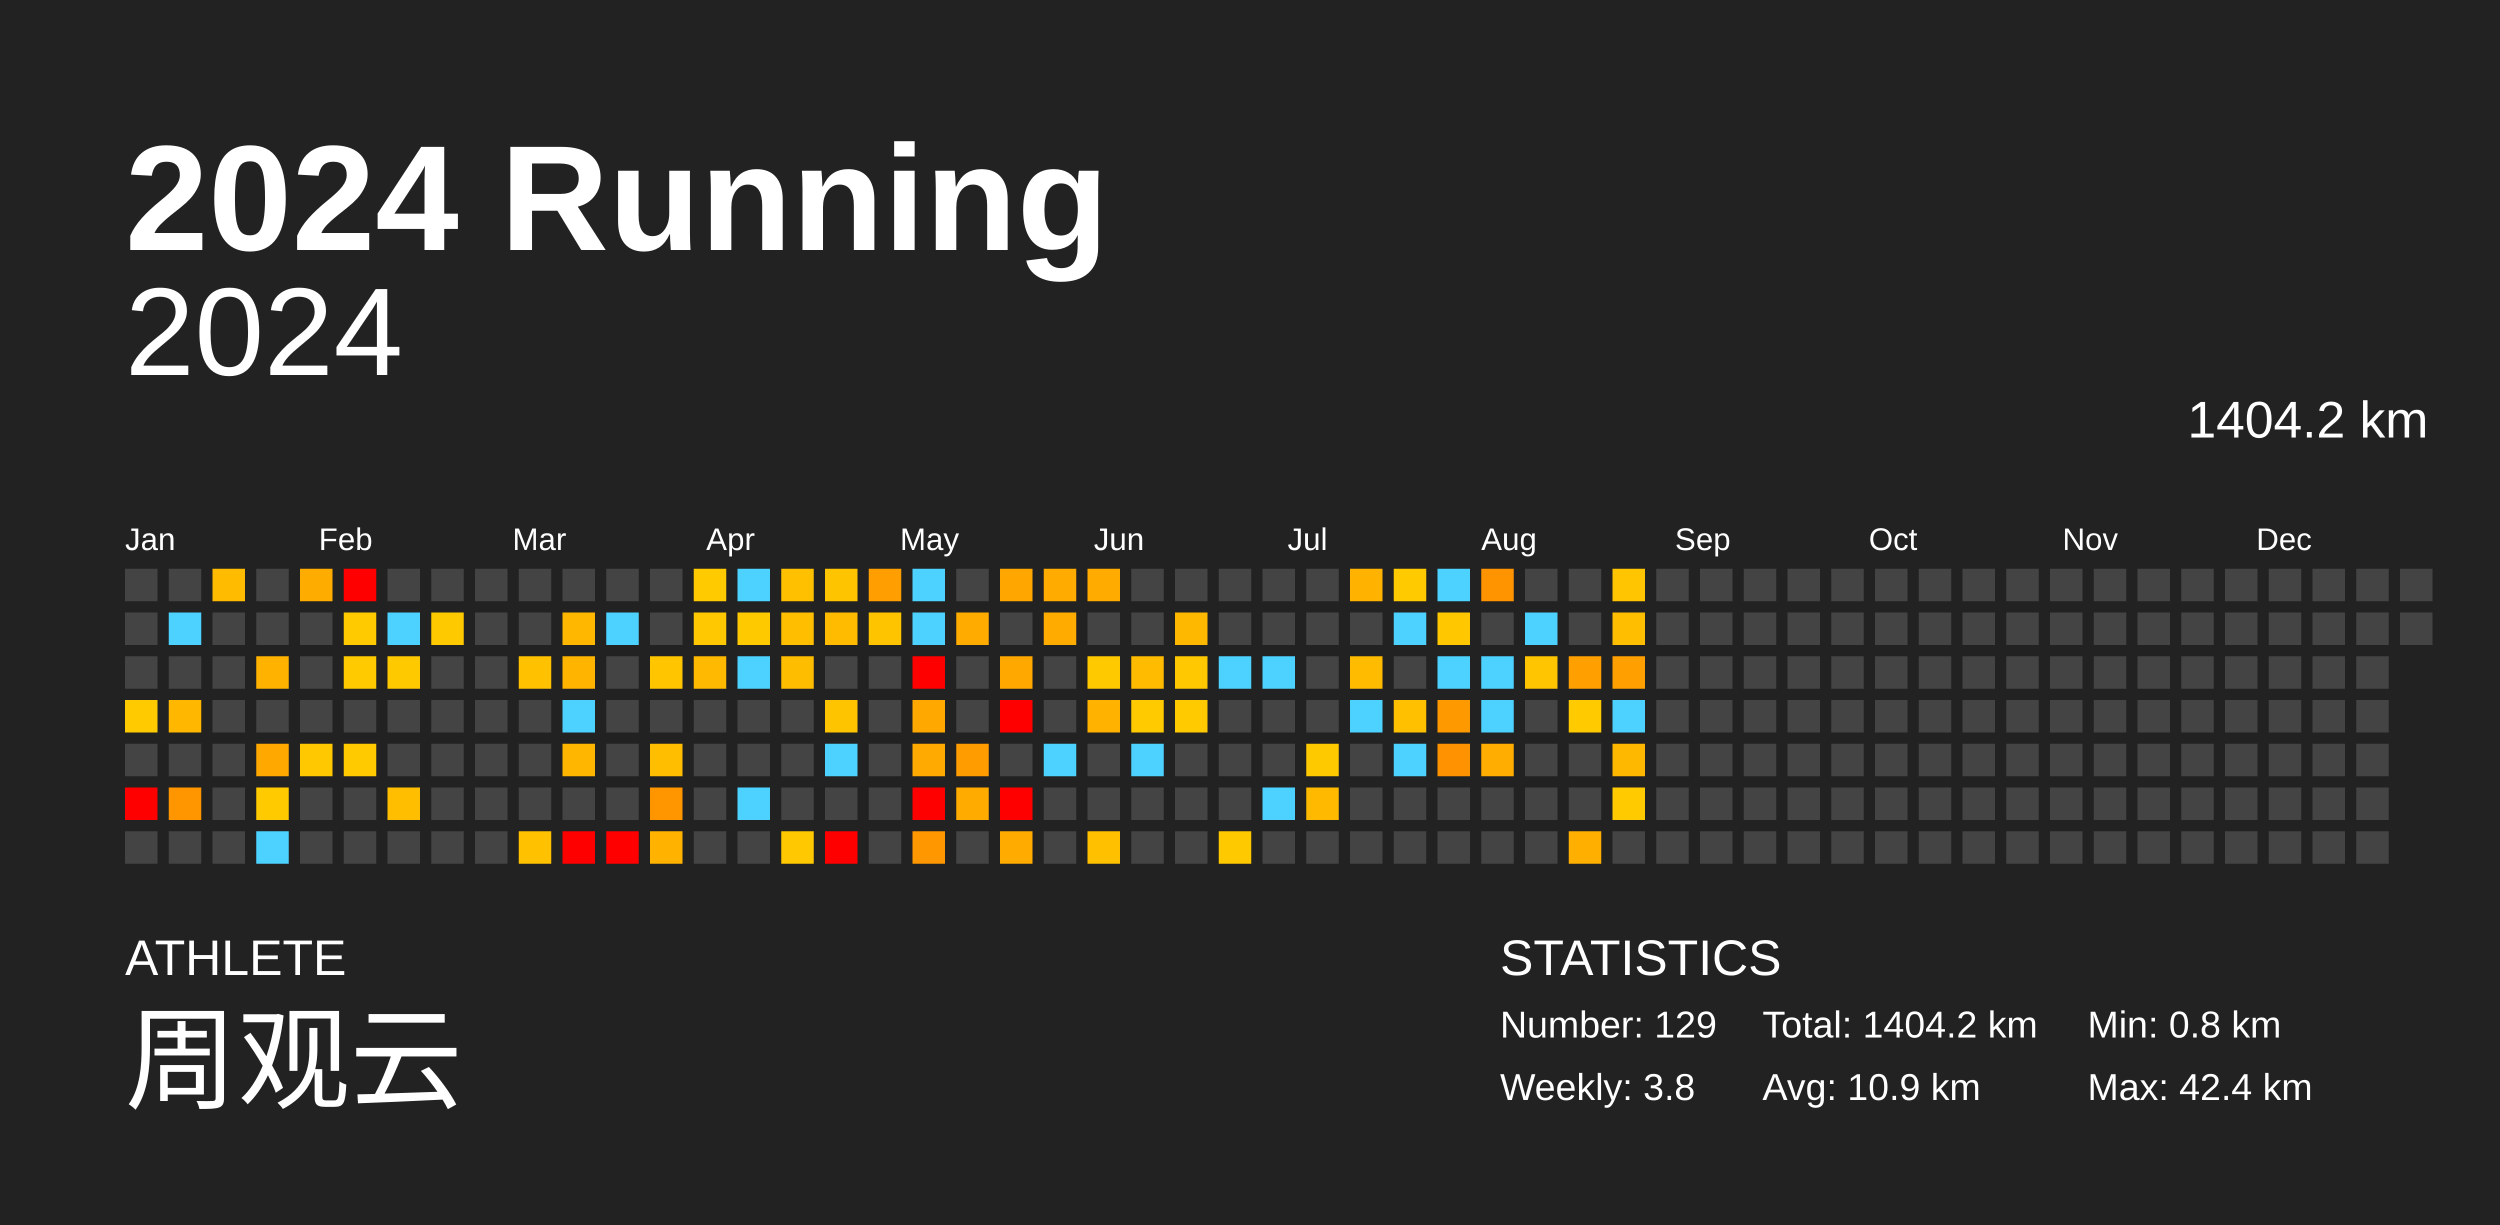
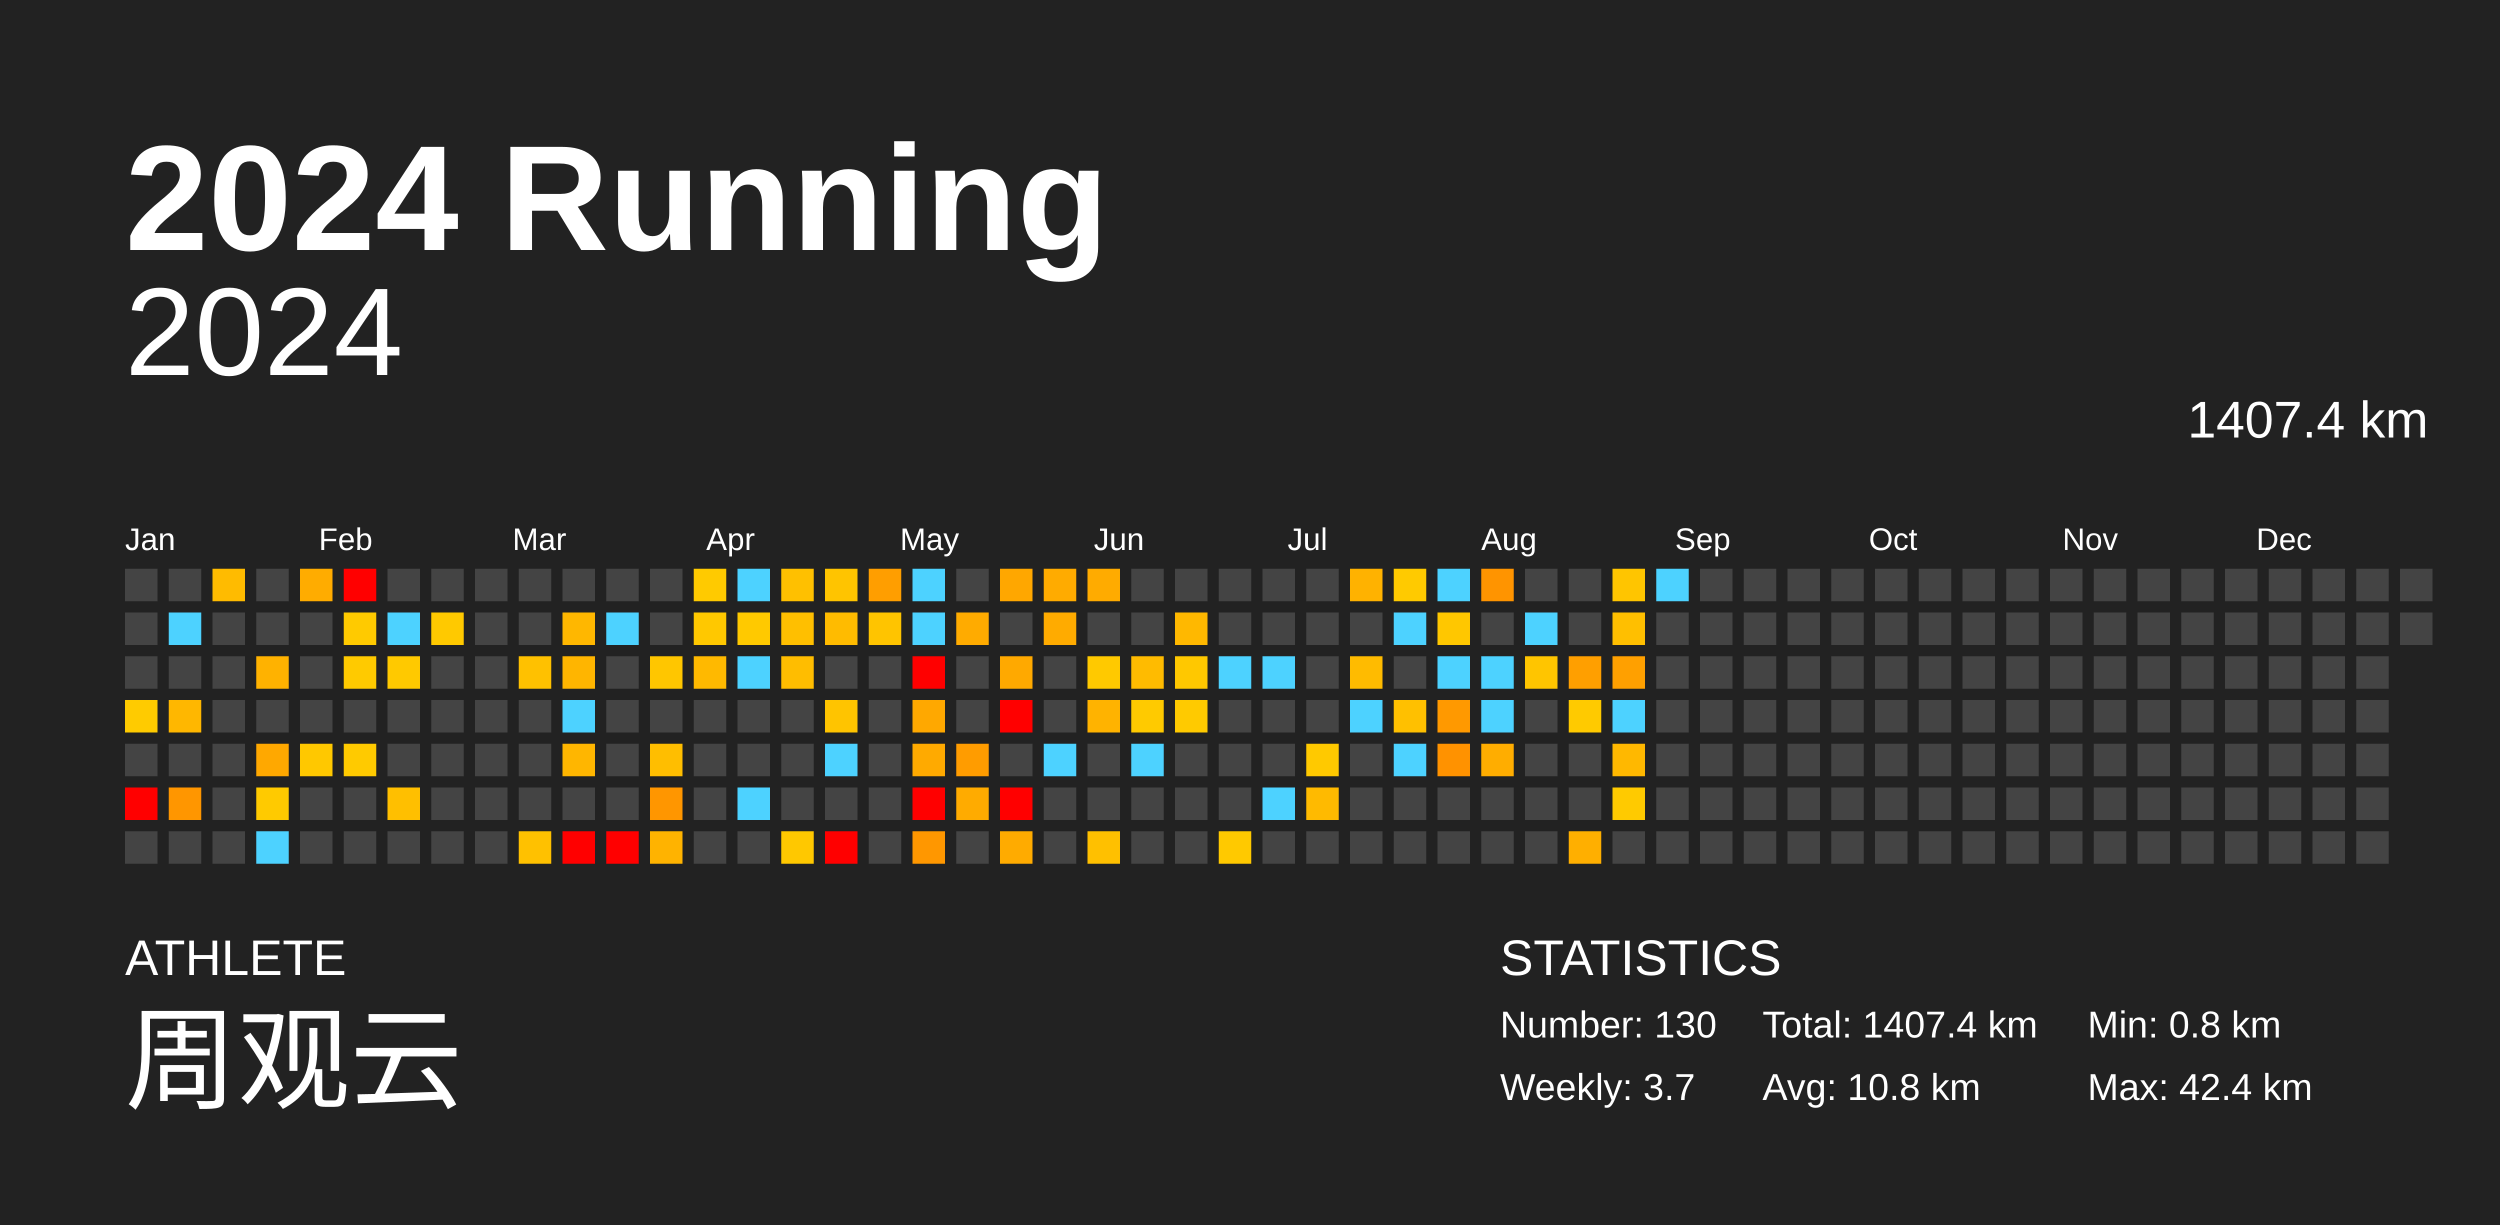
<svg xmlns="http://www.w3.org/2000/svg" baseProfile="full" height="98mm" version="1.1" viewBox="0,0,200,98" width="200mm">
  <defs />
  <rect fill="#222222" height="98" width="200" x="0" y="0" />
  <text fill="#FFFFFF" style="font-size:12px; font-family:Arial; font-weight:bold;" x="10" y="20">2024 Running</text>
  <text fill="#FFFFFF" style="font-size:4px; font-family:Arial" x="10" y="78">ATHLETE</text>
  <text fill="#FFFFFF" style="font-size:9px; font-family:Arial" x="10" y="88">周观云</text>
  <text fill="#FFFFFF" style="font-size:4px; font-family:Arial" x="120" y="78">STATISTICS</text>
-   <text fill="#FFFFFF" style="font-size:3px; font-family:Arial" x="120" y="83">Number: 129</text>
-   <text fill="#FFFFFF" style="font-size:3px; font-family:Arial" x="120" y="88">Weekly: 3.8</text>
-   <text fill="#FFFFFF" style="font-size:3px; font-family:Arial" x="141" y="83">Total: 1404.2 km</text>
-   <text fill="#FFFFFF" style="font-size:3px; font-family:Arial" x="141" y="88">Avg: 10.9 km</text>
+   <text fill="#FFFFFF" style="font-size:3px; font-family:Arial" x="120" y="83">Number: 130</text>
+   <text fill="#FFFFFF" style="font-size:3px; font-family:Arial" x="120" y="88">Weekly: 3.7</text>
+   <text fill="#FFFFFF" style="font-size:3px; font-family:Arial" x="141" y="83">Total: 1407.4 km</text>
+   <text fill="#FFFFFF" style="font-size:3px; font-family:Arial" x="141" y="88">Avg: 10.8 km</text>
  <text fill="#FFFFFF" style="font-size:3px; font-family:Arial" x="167" y="83">Min: 0.8 km</text>
  <text fill="#FFFFFF" style="font-size:3px; font-family:Arial" x="167" y="88">Max: 42.4 km</text>
  <text alignment-baseline="hanging" fill="#FFFFFF" style="font-size:10.0px; font-family:Arial;" x="10" y="30">2024</text>
-   <text alignment-baseline="hanging" fill="#FFFFFF" style="font-size:4.125px; font-family:Arial;" x="175" y="35">1404.2 km</text>
+   <text alignment-baseline="hanging" fill="#FFFFFF" style="font-size:4.125px; font-family:Arial;" x="175" y="35">1407.4 km</text>
  <text fill="#FFFFFF" style="font-size:2.5px; font-family:Arial" x="10.0" y="44">Jan</text>
  <text fill="#FFFFFF" style="font-size:2.5px; font-family:Arial" x="25.5" y="44">Feb</text>
  <text fill="#FFFFFF" style="font-size:2.5px; font-family:Arial" x="41.0" y="44">Mar</text>
  <text fill="#FFFFFF" style="font-size:2.5px; font-family:Arial" x="56.5" y="44">Apr</text>
  <text fill="#FFFFFF" style="font-size:2.5px; font-family:Arial" x="72.0" y="44">May</text>
  <text fill="#FFFFFF" style="font-size:2.5px; font-family:Arial" x="87.5" y="44">Jun</text>
  <text fill="#FFFFFF" style="font-size:2.5px; font-family:Arial" x="103.0" y="44">Jul</text>
  <text fill="#FFFFFF" style="font-size:2.5px; font-family:Arial" x="118.5" y="44">Aug</text>
  <text fill="#FFFFFF" style="font-size:2.5px; font-family:Arial" x="134.0" y="44">Sep</text>
  <text fill="#FFFFFF" style="font-size:2.5px; font-family:Arial" x="149.5" y="44">Oct</text>
  <text fill="#FFFFFF" style="font-size:2.5px; font-family:Arial" x="165.0" y="44">Nov</text>
  <text fill="#FFFFFF" style="font-size:2.5px; font-family:Arial" x="180.5" y="44">Dec</text>
  <rect fill="#444444" height="2.6" width="2.6" x="10.0" y="45.5" />
  <rect fill="#444444" height="2.6" width="2.6" x="10.0" y="49.0" />
  <rect fill="#444444" height="2.6" width="2.6" x="10.0" y="52.5" />
  <rect fill="#ffcb00" height="2.6" width="2.6" x="10.0" y="56.0" />
  <rect fill="#444444" height="2.6" width="2.6" x="10.0" y="59.5" />
  <rect fill="red" height="2.6" width="2.6" x="10.0" y="63.0" />
  <rect fill="#444444" height="2.6" width="2.6" x="10.0" y="66.5" />
  <rect fill="#444444" height="2.6" width="2.6" x="13.5" y="45.5" />
  <rect fill="#4dd2ff" height="2.6" width="2.6" x="13.5" y="49.0" />
  <rect fill="#444444" height="2.6" width="2.6" x="13.5" y="52.5" />
  <rect fill="#ffb700" height="2.6" width="2.6" x="13.5" y="56.0" />
  <rect fill="#444444" height="2.6" width="2.6" x="13.5" y="59.5" />
  <rect fill="#ff9600" height="2.6" width="2.6" x="13.5" y="63.0" />
  <rect fill="#444444" height="2.6" width="2.6" x="13.5" y="66.5" />
  <rect fill="#ffbb00" height="2.6" width="2.6" x="17.0" y="45.5" />
  <rect fill="#444444" height="2.6" width="2.6" x="17.0" y="49.0" />
  <rect fill="#444444" height="2.6" width="2.6" x="17.0" y="52.5" />
  <rect fill="#444444" height="2.6" width="2.6" x="17.0" y="56.0" />
  <rect fill="#444444" height="2.6" width="2.6" x="17.0" y="59.5" />
  <rect fill="#444444" height="2.6" width="2.6" x="17.0" y="63.0" />
  <rect fill="#444444" height="2.6" width="2.6" x="17.0" y="66.5" />
  <rect fill="#444444" height="2.6" width="2.6" x="20.5" y="45.5" />
  <rect fill="#444444" height="2.6" width="2.6" x="20.5" y="49.0" />
  <rect fill="#ffb200" height="2.6" width="2.6" x="20.5" y="52.5" />
  <rect fill="#444444" height="2.6" width="2.6" x="20.5" y="56.0" />
  <rect fill="#ffa800" height="2.6" width="2.6" x="20.5" y="59.5" />
  <rect fill="#ffca00" height="2.6" width="2.6" x="20.5" y="63.0" />
  <rect fill="#4dd2ff" height="2.6" width="2.6" x="20.5" y="66.5" />
  <rect fill="#ffac00" height="2.6" width="2.6" x="24.0" y="45.5" />
  <rect fill="#444444" height="2.6" width="2.6" x="24.0" y="49.0" />
  <rect fill="#444444" height="2.6" width="2.6" x="24.0" y="52.5" />
  <rect fill="#444444" height="2.6" width="2.6" x="24.0" y="56.0" />
  <rect fill="#ffc800" height="2.6" width="2.6" x="24.0" y="59.5" />
  <rect fill="#444444" height="2.6" width="2.6" x="24.0" y="63.0" />
  <rect fill="#444444" height="2.6" width="2.6" x="24.0" y="66.5" />
  <rect fill="red" height="2.6" width="2.6" x="27.5" y="45.5" />
  <rect fill="#ffca00" height="2.6" width="2.6" x="27.5" y="49.0" />
  <rect fill="#ffca00" height="2.6" width="2.6" x="27.5" y="52.5" />
  <rect fill="#444444" height="2.6" width="2.6" x="27.5" y="56.0" />
  <rect fill="#ffca00" height="2.6" width="2.6" x="27.5" y="59.5" />
  <rect fill="#444444" height="2.6" width="2.6" x="27.5" y="63.0" />
  <rect fill="#444444" height="2.6" width="2.6" x="27.5" y="66.5" />
  <rect fill="#444444" height="2.6" width="2.6" x="31.0" y="45.5" />
  <rect fill="#4dd2ff" height="2.6" width="2.6" x="31.0" y="49.0" />
  <rect fill="#ffc900" height="2.6" width="2.6" x="31.0" y="52.5" />
  <rect fill="#444444" height="2.6" width="2.6" x="31.0" y="56.0" />
  <rect fill="#444444" height="2.6" width="2.6" x="31.0" y="59.5" />
  <rect fill="#ffbf00" height="2.6" width="2.6" x="31.0" y="63.0" />
  <rect fill="#444444" height="2.6" width="2.6" x="31.0" y="66.5" />
  <rect fill="#444444" height="2.6" width="2.6" x="34.5" y="45.5" />
  <rect fill="#ffc900" height="2.6" width="2.6" x="34.5" y="49.0" />
  <rect fill="#444444" height="2.6" width="2.6" x="34.5" y="52.5" />
  <rect fill="#444444" height="2.6" width="2.6" x="34.5" y="56.0" />
  <rect fill="#444444" height="2.6" width="2.6" x="34.5" y="59.5" />
  <rect fill="#444444" height="2.6" width="2.6" x="34.5" y="63.0" />
  <rect fill="#444444" height="2.6" width="2.6" x="34.5" y="66.5" />
  <rect fill="#444444" height="2.6" width="2.6" x="38.0" y="45.5" />
  <rect fill="#444444" height="2.6" width="2.6" x="38.0" y="49.0" />
  <rect fill="#444444" height="2.6" width="2.6" x="38.0" y="52.5" />
  <rect fill="#444444" height="2.6" width="2.6" x="38.0" y="56.0" />
  <rect fill="#444444" height="2.6" width="2.6" x="38.0" y="59.5" />
  <rect fill="#444444" height="2.6" width="2.6" x="38.0" y="63.0" />
  <rect fill="#444444" height="2.6" width="2.6" x="38.0" y="66.5" />
  <rect fill="#444444" height="2.6" width="2.6" x="41.5" y="45.5" />
  <rect fill="#444444" height="2.6" width="2.6" x="41.5" y="49.0" />
  <rect fill="#ffc100" height="2.6" width="2.6" x="41.5" y="52.5" />
  <rect fill="#444444" height="2.6" width="2.6" x="41.5" y="56.0" />
  <rect fill="#444444" height="2.6" width="2.6" x="41.5" y="59.5" />
  <rect fill="#444444" height="2.6" width="2.6" x="41.5" y="63.0" />
  <rect fill="#ffc100" height="2.6" width="2.6" x="41.5" y="66.5" />
  <rect fill="#444444" height="2.6" width="2.6" x="45.0" y="45.5" />
  <rect fill="#ffb700" height="2.6" width="2.6" x="45.0" y="49.0" />
  <rect fill="#ffb500" height="2.6" width="2.6" x="45.0" y="52.5" />
  <rect fill="#4dd2ff" height="2.6" width="2.6" x="45.0" y="56.0" />
  <rect fill="#ffb600" height="2.6" width="2.6" x="45.0" y="59.5" />
  <rect fill="#444444" height="2.6" width="2.6" x="45.0" y="63.0" />
  <rect fill="red" height="2.6" width="2.6" x="45.0" y="66.5" />
  <rect fill="#444444" height="2.6" width="2.6" x="48.5" y="45.5" />
  <rect fill="#4dd2ff" height="2.6" width="2.6" x="48.5" y="49.0" />
  <rect fill="#444444" height="2.6" width="2.6" x="48.5" y="52.5" />
  <rect fill="#444444" height="2.6" width="2.6" x="48.5" y="56.0" />
  <rect fill="#444444" height="2.6" width="2.6" x="48.5" y="59.5" />
  <rect fill="#444444" height="2.6" width="2.6" x="48.5" y="63.0" />
  <rect fill="red" height="2.6" width="2.6" x="48.5" y="66.5" />
  <rect fill="#444444" height="2.6" width="2.6" x="52.0" y="45.5" />
  <rect fill="#444444" height="2.6" width="2.6" x="52.0" y="49.0" />
  <rect fill="#ffc600" height="2.6" width="2.6" x="52.0" y="52.5" />
  <rect fill="#444444" height="2.6" width="2.6" x="52.0" y="56.0" />
  <rect fill="#ffbe00" height="2.6" width="2.6" x="52.0" y="59.5" />
  <rect fill="#ff9600" height="2.6" width="2.6" x="52.0" y="63.0" />
  <rect fill="#ffb300" height="2.6" width="2.6" x="52.0" y="66.5" />
  <rect fill="#ffca00" height="2.6" width="2.6" x="55.5" y="45.5" />
  <rect fill="#ffc800" height="2.6" width="2.6" x="55.5" y="49.0" />
  <rect fill="#ffb900" height="2.6" width="2.6" x="55.5" y="52.5" />
  <rect fill="#444444" height="2.6" width="2.6" x="55.5" y="56.0" />
  <rect fill="#444444" height="2.6" width="2.6" x="55.5" y="59.5" />
  <rect fill="#444444" height="2.6" width="2.6" x="55.5" y="63.0" />
  <rect fill="#444444" height="2.6" width="2.6" x="55.5" y="66.5" />
  <rect fill="#4dd2ff" height="2.6" width="2.6" x="59.0" y="45.5" />
  <rect fill="#ffc900" height="2.6" width="2.6" x="59.0" y="49.0" />
  <rect fill="#4dd2ff" height="2.6" width="2.6" x="59.0" y="52.5" />
  <rect fill="#444444" height="2.6" width="2.6" x="59.0" y="56.0" />
  <rect fill="#444444" height="2.6" width="2.6" x="59.0" y="59.5" />
  <rect fill="#4dd2ff" height="2.6" width="2.6" x="59.0" y="63.0" />
  <rect fill="#444444" height="2.6" width="2.6" x="59.0" y="66.5" />
  <rect fill="#ffc000" height="2.6" width="2.6" x="62.5" y="45.5" />
  <rect fill="#ffbf00" height="2.6" width="2.6" x="62.5" y="49.0" />
  <rect fill="#ffbd00" height="2.6" width="2.6" x="62.5" y="52.5" />
  <rect fill="#444444" height="2.6" width="2.6" x="62.5" y="56.0" />
  <rect fill="#444444" height="2.6" width="2.6" x="62.5" y="59.5" />
  <rect fill="#444444" height="2.6" width="2.6" x="62.5" y="63.0" />
  <rect fill="#ffc800" height="2.6" width="2.6" x="62.5" y="66.5" />
  <rect fill="#ffc400" height="2.6" width="2.6" x="66.0" y="45.5" />
  <rect fill="#ffbb00" height="2.6" width="2.6" x="66.0" y="49.0" />
  <rect fill="#444444" height="2.6" width="2.6" x="66.0" y="52.5" />
  <rect fill="#ffc400" height="2.6" width="2.6" x="66.0" y="56.0" />
  <rect fill="#4dd2ff" height="2.6" width="2.6" x="66.0" y="59.5" />
  <rect fill="#444444" height="2.6" width="2.6" x="66.0" y="63.0" />
  <rect fill="red" height="2.6" width="2.6" x="66.0" y="66.5" />
  <rect fill="#ff9e00" height="2.6" width="2.6" x="69.5" y="45.5" />
  <rect fill="#ffc400" height="2.6" width="2.6" x="69.5" y="49.0" />
  <rect fill="#444444" height="2.6" width="2.6" x="69.5" y="52.5" />
  <rect fill="#444444" height="2.6" width="2.6" x="69.5" y="56.0" />
  <rect fill="#444444" height="2.6" width="2.6" x="69.5" y="59.5" />
  <rect fill="#444444" height="2.6" width="2.6" x="69.5" y="63.0" />
  <rect fill="#444444" height="2.6" width="2.6" x="69.5" y="66.5" />
  <rect fill="#4dd2ff" height="2.6" width="2.6" x="73.0" y="45.5" />
  <rect fill="#4dd2ff" height="2.6" width="2.6" x="73.0" y="49.0" />
  <rect fill="red" height="2.6" width="2.6" x="73.0" y="52.5" />
  <rect fill="#ffa800" height="2.6" width="2.6" x="73.0" y="56.0" />
  <rect fill="#ffaa00" height="2.6" width="2.6" x="73.0" y="59.5" />
  <rect fill="red" height="2.6" width="2.6" x="73.0" y="63.0" />
  <rect fill="#ff9700" height="2.6" width="2.6" x="73.0" y="66.5" />
  <rect fill="#444444" height="2.6" width="2.6" x="76.5" y="45.5" />
  <rect fill="#ffab00" height="2.6" width="2.6" x="76.5" y="49.0" />
  <rect fill="#444444" height="2.6" width="2.6" x="76.5" y="52.5" />
  <rect fill="#444444" height="2.6" width="2.6" x="76.5" y="56.0" />
  <rect fill="#ff9c00" height="2.6" width="2.6" x="76.5" y="59.5" />
  <rect fill="#ffab00" height="2.6" width="2.6" x="76.5" y="63.0" />
  <rect fill="#444444" height="2.6" width="2.6" x="76.5" y="66.5" />
  <rect fill="#ffa700" height="2.6" width="2.6" x="80.0" y="45.5" />
  <rect fill="#444444" height="2.6" width="2.6" x="80.0" y="49.0" />
  <rect fill="#ffa900" height="2.6" width="2.6" x="80.0" y="52.5" />
  <rect fill="red" height="2.6" width="2.6" x="80.0" y="56.0" />
  <rect fill="#444444" height="2.6" width="2.6" x="80.0" y="59.5" />
  <rect fill="red" height="2.6" width="2.6" x="80.0" y="63.0" />
  <rect fill="#ffab00" height="2.6" width="2.6" x="80.0" y="66.5" />
  <rect fill="#ffab00" height="2.6" width="2.6" x="83.5" y="45.5" />
  <rect fill="#ffab00" height="2.6" width="2.6" x="83.5" y="49.0" />
  <rect fill="#444444" height="2.6" width="2.6" x="83.5" y="52.5" />
  <rect fill="#444444" height="2.6" width="2.6" x="83.5" y="56.0" />
  <rect fill="#4dd2ff" height="2.6" width="2.6" x="83.5" y="59.5" />
  <rect fill="#444444" height="2.6" width="2.6" x="83.5" y="63.0" />
  <rect fill="#444444" height="2.6" width="2.6" x="83.5" y="66.5" />
  <rect fill="#ffab00" height="2.6" width="2.6" x="87.0" y="45.5" />
  <rect fill="#444444" height="2.6" width="2.6" x="87.0" y="49.0" />
  <rect fill="#ffc900" height="2.6" width="2.6" x="87.0" y="52.5" />
  <rect fill="#ffb300" height="2.6" width="2.6" x="87.0" y="56.0" />
  <rect fill="#444444" height="2.6" width="2.6" x="87.0" y="59.5" />
  <rect fill="#444444" height="2.6" width="2.6" x="87.0" y="63.0" />
  <rect fill="#ffc000" height="2.6" width="2.6" x="87.0" y="66.5" />
  <rect fill="#444444" height="2.6" width="2.6" x="90.5" y="45.5" />
  <rect fill="#444444" height="2.6" width="2.6" x="90.5" y="49.0" />
  <rect fill="#ffbb00" height="2.6" width="2.6" x="90.5" y="52.5" />
  <rect fill="#ffca00" height="2.6" width="2.6" x="90.5" y="56.0" />
  <rect fill="#4dd2ff" height="2.6" width="2.6" x="90.5" y="59.5" />
  <rect fill="#444444" height="2.6" width="2.6" x="90.5" y="63.0" />
  <rect fill="#444444" height="2.6" width="2.6" x="90.5" y="66.5" />
  <rect fill="#444444" height="2.6" width="2.6" x="94.0" y="45.5" />
  <rect fill="#ffb800" height="2.6" width="2.6" x="94.0" y="49.0" />
  <rect fill="#ffc800" height="2.6" width="2.6" x="94.0" y="52.5" />
  <rect fill="#ffca00" height="2.6" width="2.6" x="94.0" y="56.0" />
  <rect fill="#444444" height="2.6" width="2.6" x="94.0" y="59.5" />
  <rect fill="#444444" height="2.6" width="2.6" x="94.0" y="63.0" />
  <rect fill="#444444" height="2.6" width="2.6" x="94.0" y="66.5" />
  <rect fill="#444444" height="2.6" width="2.6" x="97.5" y="45.5" />
  <rect fill="#444444" height="2.6" width="2.6" x="97.5" y="49.0" />
  <rect fill="#4dd2ff" height="2.6" width="2.6" x="97.5" y="52.5" />
  <rect fill="#444444" height="2.6" width="2.6" x="97.5" y="56.0" />
  <rect fill="#444444" height="2.6" width="2.6" x="97.5" y="59.5" />
  <rect fill="#444444" height="2.6" width="2.6" x="97.5" y="63.0" />
  <rect fill="#ffc900" height="2.6" width="2.6" x="97.5" y="66.5" />
  <rect fill="#444444" height="2.6" width="2.6" x="101.0" y="45.5" />
  <rect fill="#444444" height="2.6" width="2.6" x="101.0" y="49.0" />
  <rect fill="#4dd2ff" height="2.6" width="2.6" x="101.0" y="52.5" />
  <rect fill="#444444" height="2.6" width="2.6" x="101.0" y="56.0" />
  <rect fill="#444444" height="2.6" width="2.6" x="101.0" y="59.5" />
  <rect fill="#4dd2ff" height="2.6" width="2.6" x="101.0" y="63.0" />
  <rect fill="#444444" height="2.6" width="2.6" x="101.0" y="66.5" />
  <rect fill="#444444" height="2.6" width="2.6" x="104.5" y="45.5" />
  <rect fill="#444444" height="2.6" width="2.6" x="104.5" y="49.0" />
  <rect fill="#444444" height="2.6" width="2.6" x="104.5" y="52.5" />
  <rect fill="#444444" height="2.6" width="2.6" x="104.5" y="56.0" />
  <rect fill="#ffc900" height="2.6" width="2.6" x="104.5" y="59.5" />
  <rect fill="#ffba00" height="2.6" width="2.6" x="104.5" y="63.0" />
  <rect fill="#444444" height="2.6" width="2.6" x="104.5" y="66.5" />
  <rect fill="#ffb200" height="2.6" width="2.6" x="108.0" y="45.5" />
  <rect fill="#444444" height="2.6" width="2.6" x="108.0" y="49.0" />
  <rect fill="#ffbb00" height="2.6" width="2.6" x="108.0" y="52.5" />
  <rect fill="#4dd2ff" height="2.6" width="2.6" x="108.0" y="56.0" />
  <rect fill="#444444" height="2.6" width="2.6" x="108.0" y="59.5" />
  <rect fill="#444444" height="2.6" width="2.6" x="108.0" y="63.0" />
  <rect fill="#444444" height="2.6" width="2.6" x="108.0" y="66.5" />
  <rect fill="#ffca00" height="2.6" width="2.6" x="111.5" y="45.5" />
  <rect fill="#4dd2ff" height="2.6" width="2.6" x="111.5" y="49.0" />
  <rect fill="#444444" height="2.6" width="2.6" x="111.5" y="52.5" />
  <rect fill="#ffc000" height="2.6" width="2.6" x="111.5" y="56.0" />
  <rect fill="#4dd2ff" height="2.6" width="2.6" x="111.5" y="59.5" />
  <rect fill="#444444" height="2.6" width="2.6" x="111.5" y="63.0" />
  <rect fill="#444444" height="2.6" width="2.6" x="111.5" y="66.5" />
  <rect fill="#4dd2ff" height="2.6" width="2.6" x="115.0" y="45.5" />
  <rect fill="#ffc700" height="2.6" width="2.6" x="115.0" y="49.0" />
  <rect fill="#4dd2ff" height="2.6" width="2.6" x="115.0" y="52.5" />
  <rect fill="#ff9900" height="2.6" width="2.6" x="115.0" y="56.0" />
  <rect fill="#ff9200" height="2.6" width="2.6" x="115.0" y="59.5" />
  <rect fill="#444444" height="2.6" width="2.6" x="115.0" y="63.0" />
  <rect fill="#444444" height="2.6" width="2.6" x="115.0" y="66.5" />
  <rect fill="#ff9400" height="2.6" width="2.6" x="118.5" y="45.5" />
  <rect fill="#444444" height="2.6" width="2.6" x="118.5" y="49.0" />
  <rect fill="#4dd2ff" height="2.6" width="2.6" x="118.5" y="52.5" />
  <rect fill="#4dd2ff" height="2.6" width="2.6" x="118.5" y="56.0" />
  <rect fill="#ffad00" height="2.6" width="2.6" x="118.5" y="59.5" />
  <rect fill="#444444" height="2.6" width="2.6" x="118.5" y="63.0" />
  <rect fill="#444444" height="2.6" width="2.6" x="118.5" y="66.5" />
  <rect fill="#444444" height="2.6" width="2.6" x="122.0" y="45.5" />
  <rect fill="#4dd2ff" height="2.6" width="2.6" x="122.0" y="49.0" />
  <rect fill="#ffc500" height="2.6" width="2.6" x="122.0" y="52.5" />
  <rect fill="#444444" height="2.6" width="2.6" x="122.0" y="56.0" />
  <rect fill="#444444" height="2.6" width="2.6" x="122.0" y="59.5" />
  <rect fill="#444444" height="2.6" width="2.6" x="122.0" y="63.0" />
  <rect fill="#444444" height="2.6" width="2.6" x="122.0" y="66.5" />
  <rect fill="#444444" height="2.6" width="2.6" x="125.5" y="45.5" />
  <rect fill="#444444" height="2.6" width="2.6" x="125.5" y="49.0" />
  <rect fill="#ff9f00" height="2.6" width="2.6" x="125.5" y="52.5" />
  <rect fill="#ffca00" height="2.6" width="2.6" x="125.5" y="56.0" />
  <rect fill="#444444" height="2.6" width="2.6" x="125.5" y="59.5" />
  <rect fill="#444444" height="2.6" width="2.6" x="125.5" y="63.0" />
  <rect fill="#ffaf00" height="2.6" width="2.6" x="125.5" y="66.5" />
  <rect fill="#ffc500" height="2.6" width="2.6" x="129.0" y="45.5" />
  <rect fill="#ffbf00" height="2.6" width="2.6" x="129.0" y="49.0" />
  <rect fill="#ffa000" height="2.6" width="2.6" x="129.0" y="52.5" />
  <rect fill="#4dd2ff" height="2.6" width="2.6" x="129.0" y="56.0" />
  <rect fill="#ffb800" height="2.6" width="2.6" x="129.0" y="59.5" />
  <rect fill="#ffca00" height="2.6" width="2.6" x="129.0" y="63.0" />
  <rect fill="#444444" height="2.6" width="2.6" x="129.0" y="66.5" />
-   <rect fill="#444444" height="2.6" width="2.6" x="132.5" y="45.5" />
+   <rect fill="#4dd2ff" height="2.6" width="2.6" x="132.5" y="45.5" />
  <rect fill="#444444" height="2.6" width="2.6" x="132.5" y="49.0" />
  <rect fill="#444444" height="2.6" width="2.6" x="132.5" y="52.5" />
  <rect fill="#444444" height="2.6" width="2.6" x="132.5" y="56.0" />
  <rect fill="#444444" height="2.6" width="2.6" x="132.5" y="59.5" />
  <rect fill="#444444" height="2.6" width="2.6" x="132.5" y="63.0" />
  <rect fill="#444444" height="2.6" width="2.6" x="132.5" y="66.5" />
  <rect fill="#444444" height="2.6" width="2.6" x="136.0" y="45.5" />
  <rect fill="#444444" height="2.6" width="2.6" x="136.0" y="49.0" />
  <rect fill="#444444" height="2.6" width="2.6" x="136.0" y="52.5" />
  <rect fill="#444444" height="2.6" width="2.6" x="136.0" y="56.0" />
  <rect fill="#444444" height="2.6" width="2.6" x="136.0" y="59.5" />
  <rect fill="#444444" height="2.6" width="2.6" x="136.0" y="63.0" />
  <rect fill="#444444" height="2.6" width="2.6" x="136.0" y="66.5" />
  <rect fill="#444444" height="2.6" width="2.6" x="139.5" y="45.5" />
  <rect fill="#444444" height="2.6" width="2.6" x="139.5" y="49.0" />
  <rect fill="#444444" height="2.6" width="2.6" x="139.5" y="52.5" />
  <rect fill="#444444" height="2.6" width="2.6" x="139.5" y="56.0" />
  <rect fill="#444444" height="2.6" width="2.6" x="139.5" y="59.5" />
  <rect fill="#444444" height="2.6" width="2.6" x="139.5" y="63.0" />
  <rect fill="#444444" height="2.6" width="2.6" x="139.5" y="66.5" />
  <rect fill="#444444" height="2.6" width="2.6" x="143.0" y="45.5" />
  <rect fill="#444444" height="2.6" width="2.6" x="143.0" y="49.0" />
  <rect fill="#444444" height="2.6" width="2.6" x="143.0" y="52.5" />
  <rect fill="#444444" height="2.6" width="2.6" x="143.0" y="56.0" />
  <rect fill="#444444" height="2.6" width="2.6" x="143.0" y="59.5" />
  <rect fill="#444444" height="2.6" width="2.6" x="143.0" y="63.0" />
  <rect fill="#444444" height="2.6" width="2.6" x="143.0" y="66.5" />
  <rect fill="#444444" height="2.6" width="2.6" x="146.5" y="45.5" />
  <rect fill="#444444" height="2.6" width="2.6" x="146.5" y="49.0" />
  <rect fill="#444444" height="2.6" width="2.6" x="146.5" y="52.5" />
  <rect fill="#444444" height="2.6" width="2.6" x="146.5" y="56.0" />
  <rect fill="#444444" height="2.6" width="2.6" x="146.5" y="59.5" />
  <rect fill="#444444" height="2.6" width="2.6" x="146.5" y="63.0" />
  <rect fill="#444444" height="2.6" width="2.6" x="146.5" y="66.5" />
  <rect fill="#444444" height="2.6" width="2.6" x="150.0" y="45.5" />
  <rect fill="#444444" height="2.6" width="2.6" x="150.0" y="49.0" />
  <rect fill="#444444" height="2.6" width="2.6" x="150.0" y="52.5" />
  <rect fill="#444444" height="2.6" width="2.6" x="150.0" y="56.0" />
  <rect fill="#444444" height="2.6" width="2.6" x="150.0" y="59.5" />
  <rect fill="#444444" height="2.6" width="2.6" x="150.0" y="63.0" />
  <rect fill="#444444" height="2.6" width="2.6" x="150.0" y="66.5" />
  <rect fill="#444444" height="2.6" width="2.6" x="153.5" y="45.5" />
  <rect fill="#444444" height="2.6" width="2.6" x="153.5" y="49.0" />
  <rect fill="#444444" height="2.6" width="2.6" x="153.5" y="52.5" />
  <rect fill="#444444" height="2.6" width="2.6" x="153.5" y="56.0" />
  <rect fill="#444444" height="2.6" width="2.6" x="153.5" y="59.5" />
  <rect fill="#444444" height="2.6" width="2.6" x="153.5" y="63.0" />
  <rect fill="#444444" height="2.6" width="2.6" x="153.5" y="66.5" />
  <rect fill="#444444" height="2.6" width="2.6" x="157.0" y="45.5" />
  <rect fill="#444444" height="2.6" width="2.6" x="157.0" y="49.0" />
  <rect fill="#444444" height="2.6" width="2.6" x="157.0" y="52.5" />
  <rect fill="#444444" height="2.6" width="2.6" x="157.0" y="56.0" />
  <rect fill="#444444" height="2.6" width="2.6" x="157.0" y="59.5" />
  <rect fill="#444444" height="2.6" width="2.6" x="157.0" y="63.0" />
  <rect fill="#444444" height="2.6" width="2.6" x="157.0" y="66.5" />
  <rect fill="#444444" height="2.6" width="2.6" x="160.5" y="45.5" />
  <rect fill="#444444" height="2.6" width="2.6" x="160.5" y="49.0" />
  <rect fill="#444444" height="2.6" width="2.6" x="160.5" y="52.5" />
  <rect fill="#444444" height="2.6" width="2.6" x="160.5" y="56.0" />
  <rect fill="#444444" height="2.6" width="2.6" x="160.5" y="59.5" />
  <rect fill="#444444" height="2.6" width="2.6" x="160.5" y="63.0" />
  <rect fill="#444444" height="2.6" width="2.6" x="160.5" y="66.5" />
  <rect fill="#444444" height="2.6" width="2.6" x="164.0" y="45.5" />
  <rect fill="#444444" height="2.6" width="2.6" x="164.0" y="49.0" />
  <rect fill="#444444" height="2.6" width="2.6" x="164.0" y="52.5" />
  <rect fill="#444444" height="2.6" width="2.6" x="164.0" y="56.0" />
  <rect fill="#444444" height="2.6" width="2.6" x="164.0" y="59.5" />
  <rect fill="#444444" height="2.6" width="2.6" x="164.0" y="63.0" />
  <rect fill="#444444" height="2.6" width="2.6" x="164.0" y="66.5" />
  <rect fill="#444444" height="2.6" width="2.6" x="167.5" y="45.5" />
  <rect fill="#444444" height="2.6" width="2.6" x="167.5" y="49.0" />
  <rect fill="#444444" height="2.6" width="2.6" x="167.5" y="52.5" />
  <rect fill="#444444" height="2.6" width="2.6" x="167.5" y="56.0" />
  <rect fill="#444444" height="2.6" width="2.6" x="167.5" y="59.5" />
  <rect fill="#444444" height="2.6" width="2.6" x="167.5" y="63.0" />
  <rect fill="#444444" height="2.6" width="2.6" x="167.5" y="66.5" />
  <rect fill="#444444" height="2.6" width="2.6" x="171.0" y="45.5" />
  <rect fill="#444444" height="2.6" width="2.6" x="171.0" y="49.0" />
  <rect fill="#444444" height="2.6" width="2.6" x="171.0" y="52.5" />
  <rect fill="#444444" height="2.6" width="2.6" x="171.0" y="56.0" />
  <rect fill="#444444" height="2.6" width="2.6" x="171.0" y="59.5" />
  <rect fill="#444444" height="2.6" width="2.6" x="171.0" y="63.0" />
  <rect fill="#444444" height="2.6" width="2.6" x="171.0" y="66.5" />
  <rect fill="#444444" height="2.6" width="2.6" x="174.5" y="45.5" />
  <rect fill="#444444" height="2.6" width="2.6" x="174.5" y="49.0" />
  <rect fill="#444444" height="2.6" width="2.6" x="174.5" y="52.5" />
  <rect fill="#444444" height="2.6" width="2.6" x="174.5" y="56.0" />
  <rect fill="#444444" height="2.6" width="2.6" x="174.5" y="59.5" />
  <rect fill="#444444" height="2.6" width="2.6" x="174.5" y="63.0" />
  <rect fill="#444444" height="2.6" width="2.6" x="174.5" y="66.5" />
  <rect fill="#444444" height="2.6" width="2.6" x="178.0" y="45.5" />
  <rect fill="#444444" height="2.6" width="2.6" x="178.0" y="49.0" />
  <rect fill="#444444" height="2.6" width="2.6" x="178.0" y="52.5" />
  <rect fill="#444444" height="2.6" width="2.6" x="178.0" y="56.0" />
  <rect fill="#444444" height="2.6" width="2.6" x="178.0" y="59.5" />
  <rect fill="#444444" height="2.6" width="2.6" x="178.0" y="63.0" />
  <rect fill="#444444" height="2.6" width="2.6" x="178.0" y="66.5" />
  <rect fill="#444444" height="2.6" width="2.6" x="181.5" y="45.5" />
  <rect fill="#444444" height="2.6" width="2.6" x="181.5" y="49.0" />
  <rect fill="#444444" height="2.6" width="2.6" x="181.5" y="52.5" />
  <rect fill="#444444" height="2.6" width="2.6" x="181.5" y="56.0" />
  <rect fill="#444444" height="2.6" width="2.6" x="181.5" y="59.5" />
  <rect fill="#444444" height="2.6" width="2.6" x="181.5" y="63.0" />
  <rect fill="#444444" height="2.6" width="2.6" x="181.5" y="66.5" />
  <rect fill="#444444" height="2.6" width="2.6" x="185.0" y="45.5" />
  <rect fill="#444444" height="2.6" width="2.6" x="185.0" y="49.0" />
  <rect fill="#444444" height="2.6" width="2.6" x="185.0" y="52.5" />
  <rect fill="#444444" height="2.6" width="2.6" x="185.0" y="56.0" />
  <rect fill="#444444" height="2.6" width="2.6" x="185.0" y="59.5" />
  <rect fill="#444444" height="2.6" width="2.6" x="185.0" y="63.0" />
  <rect fill="#444444" height="2.6" width="2.6" x="185.0" y="66.5" />
  <rect fill="#444444" height="2.6" width="2.6" x="188.5" y="45.5" />
  <rect fill="#444444" height="2.6" width="2.6" x="188.5" y="49.0" />
  <rect fill="#444444" height="2.6" width="2.6" x="188.5" y="52.5" />
  <rect fill="#444444" height="2.6" width="2.6" x="188.5" y="56.0" />
  <rect fill="#444444" height="2.6" width="2.6" x="188.5" y="59.5" />
  <rect fill="#444444" height="2.6" width="2.6" x="188.5" y="63.0" />
  <rect fill="#444444" height="2.6" width="2.6" x="188.5" y="66.5" />
  <rect fill="#444444" height="2.6" width="2.6" x="192.0" y="45.5" />
  <rect fill="#444444" height="2.6" width="2.6" x="192.0" y="49.0" />
</svg>
